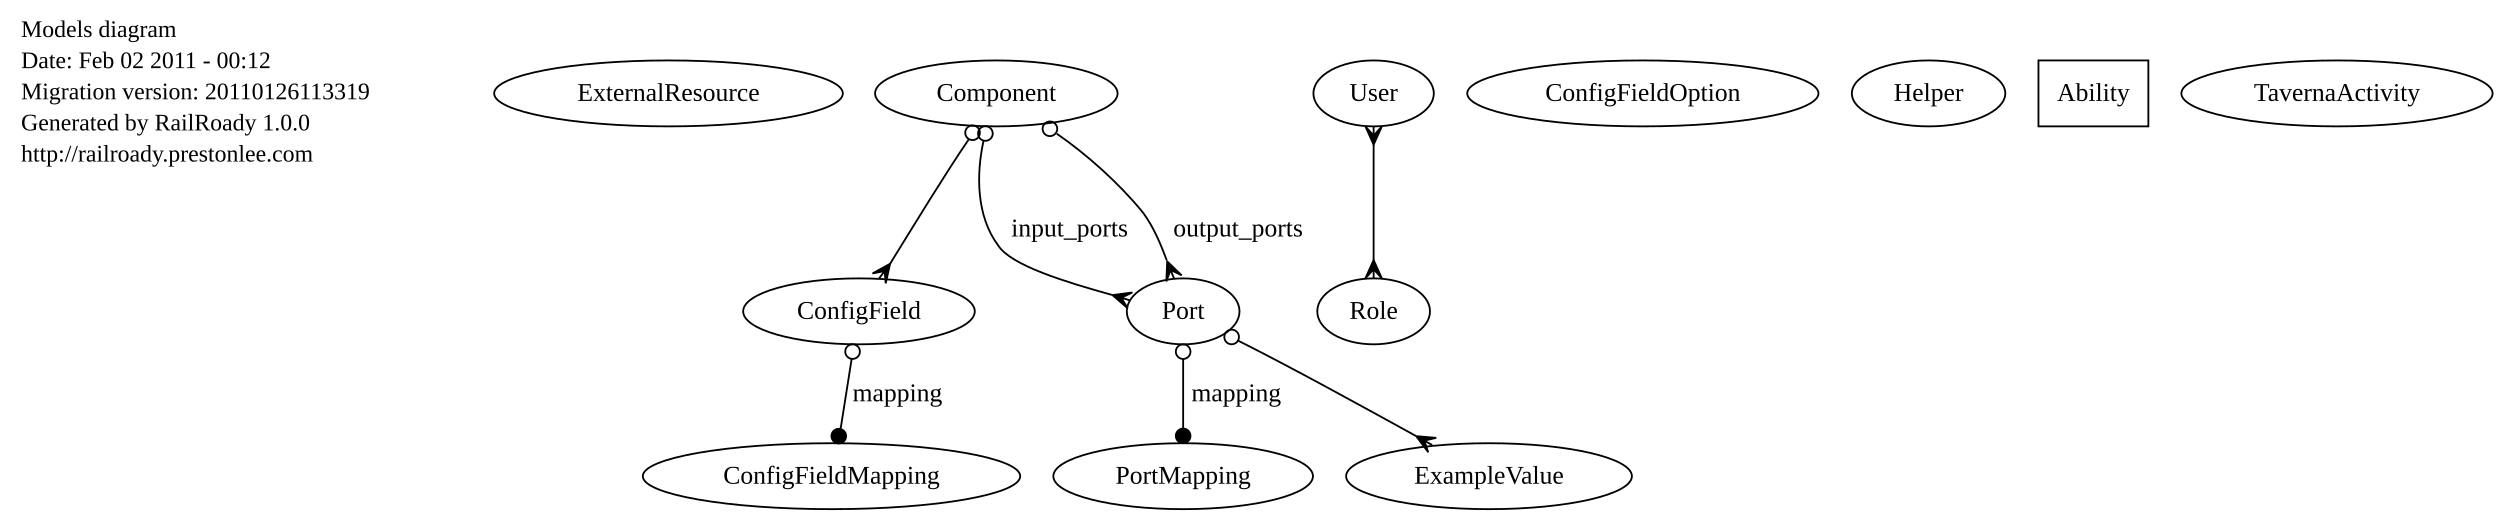
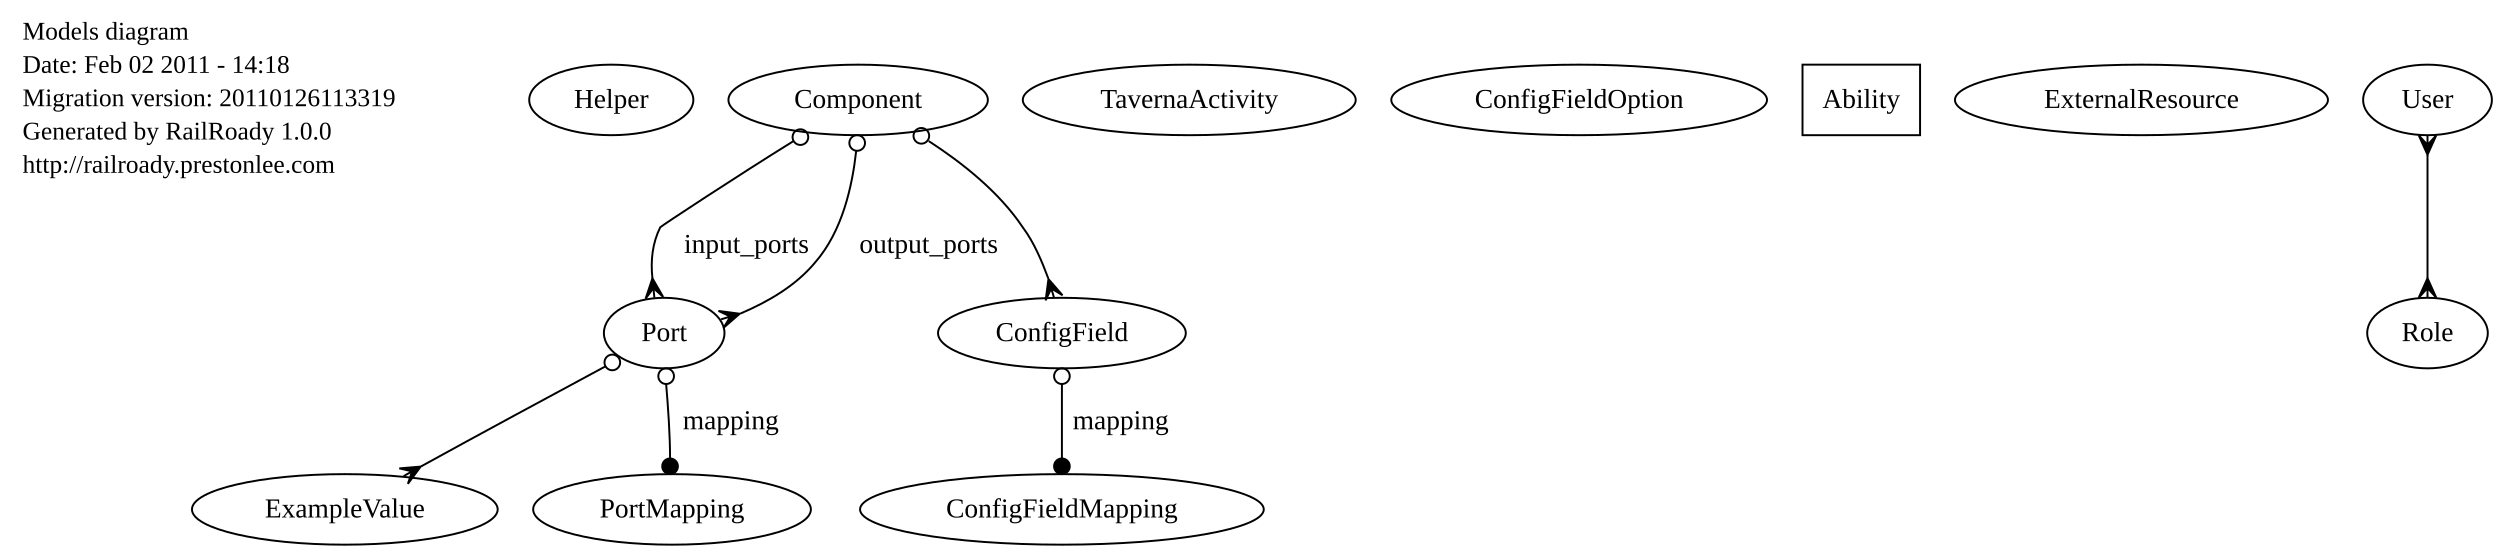
- <svg xmlns="http://www.w3.org/2000/svg" width="1365pt" height="282pt" viewBox="0.00 0.00 1365.00 282.00">
+ <svg xmlns="http://www.w3.org/2000/svg" width="1276pt" height="282pt" viewBox="0.00 0.00 1276.00 282.00">
  <g id="graph0" class="graph" transform="scale(1 1) rotate(0) translate(4 278)">
-     <polygon style="fill:white;stroke:white;" points="-4,4 -4,-278 1361,-278 1361,4 -4,4" />
+     <polygon style="fill:white;stroke:white;" points="-4,4 -4,-278 1272,-278 1272,4 -4,4" />
    <g id="node1" class="node">
      <text text-anchor="start" x="7.5" y="-257.8" style="font-family:Times New Roman;font-size:13.00;">Models diagram</text>
-       <text text-anchor="start" x="7.5" y="-240.8" style="font-family:Times New Roman;font-size:13.00;">Date: Feb 02 2011 - 00:12</text>
+       <text text-anchor="start" x="7.5" y="-240.8" style="font-family:Times New Roman;font-size:13.00;">Date: Feb 02 2011 - 14:18</text>
      <text text-anchor="start" x="7.5" y="-223.8" style="font-family:Times New Roman;font-size:13.00;">Migration version: 20110126113319</text>
      <text text-anchor="start" x="7.5" y="-206.8" style="font-family:Times New Roman;font-size:13.00;">Generated by RailRoady 1.0.0</text>
      <text text-anchor="start" x="7.5" y="-189.8" style="font-family:Times New Roman;font-size:13.00;">http://railroady.prestonlee.com</text>
    </g>
    <g id="node2" class="node">
-       <ellipse style="fill:none;stroke:black;" cx="361" cy="-227" rx="95.199" ry="18" />
-       <text text-anchor="middle" x="361" y="-222.9" style="font-family:Times New Roman;font-size:14.00;">ExternalResource</text>
+       <ellipse style="fill:none;stroke:black;" cx="308" cy="-227" rx="41.889" ry="18" />
+       <text text-anchor="middle" x="308" y="-222.9" style="font-family:Times New Roman;font-size:14.00;">Helper</text>
    </g>
    <g id="node3" class="node">
-       <ellipse style="fill:none;stroke:black;" cx="450" cy="-18" rx="103.037" ry="18" />
-       <text text-anchor="middle" x="450" y="-13.9" style="font-family:Times New Roman;font-size:14.00;">ConfigFieldMapping</text>
+       <ellipse style="fill:none;stroke:black;" cx="335" cy="-108" rx="30.773" ry="18" />
+       <text text-anchor="middle" x="335" y="-103.9" style="font-family:Times New Roman;font-size:14.00;">Port</text>
    </g>
    <g id="node4" class="node">
-       <ellipse style="fill:none;stroke:black;" cx="746" cy="-227" rx="32.856" ry="18" />
-       <text text-anchor="middle" x="746" y="-222.9" style="font-family:Times New Roman;font-size:14.00;">User</text>
+       <ellipse style="fill:none;stroke:black;" cx="172" cy="-18" rx="78.022" ry="18" />
+       <text text-anchor="middle" x="172" y="-13.9" style="font-family:Times New Roman;font-size:14.00;">ExampleValue</text>
+     </g>
+     <g id="edge2" class="edge">
+       <path style="fill:none;stroke:black;" d="M305,-91C279,-77 240,-56 211,-40" />
+       <ellipse style="fill:none;stroke:black;" cx="308.527" cy="-93.015" rx="4" ry="4" />
+       <polygon style="fill:black;stroke:black;" points="210.742,-39.856 204.185,-31.066 206.371,-37.428 202,-35 202,-35 202,-35 206.371,-37.428 199.815,-38.934 210.742,-39.856 210.742,-39.856" />
+     </g>
+     <g id="node9" class="node">
+       <ellipse style="fill:none;stroke:black;" cx="339" cy="-18" rx="70.878" ry="18" />
+       <text text-anchor="middle" x="339" y="-13.9" style="font-family:Times New Roman;font-size:14.00;">PortMapping</text>
+     </g>
+     <g id="edge4" class="edge">
+       <path style="fill:none;stroke:black;" d="M336,-82C337,-70 338,-56 338,-44" />
+       <ellipse style="fill:none;stroke:black;" cx="336" cy="-86" rx="4" ry="4" />
+       <ellipse style="fill:black;stroke:black;" cx="338" cy="-40" rx="4" ry="4" />
+       <text text-anchor="middle" x="369" y="-58.9" style="font-family:Times New Roman;font-size:14.00;">mapping</text>
+     </g>
+     <g id="node5" class="node">
+       <ellipse style="fill:none;stroke:black;" cx="603" cy="-227" rx="84.971" ry="18" />
+       <text text-anchor="middle" x="603" y="-222.9" style="font-family:Times New Roman;font-size:14.00;">TavernaActivity</text>
+     </g>
+     <g id="node6" class="node">
+       <ellipse style="fill:none;stroke:black;" cx="538" cy="-18" rx="103.037" ry="18" />
+       <text text-anchor="middle" x="538" y="-13.9" style="font-family:Times New Roman;font-size:14.00;">ConfigFieldMapping</text>
+     </g>
+     <g id="node7" class="node">
+       <ellipse style="fill:none;stroke:black;" cx="802" cy="-227" rx="95.894" ry="18" />
+       <text text-anchor="middle" x="802" y="-222.9" style="font-family:Times New Roman;font-size:14.00;">ConfigFieldOption</text>
+     </g>
+     <g id="node8" class="node">
+       <polygon style="fill:none;stroke:black;" points="976,-245 916,-245 916,-209 976,-209 976,-245" />
+       <text text-anchor="middle" x="946" y="-222.9" style="font-family:Times New Roman;font-size:14.00;">Ability</text>
+     </g>
+     <g id="node10" class="node">
+       <ellipse style="fill:none;stroke:black;" cx="1089" cy="-227" rx="95.199" ry="18" />
+       <text text-anchor="middle" x="1089" y="-222.9" style="font-family:Times New Roman;font-size:14.00;">ExternalResource</text>
+     </g>
+     <g id="node11" class="node">
+       <ellipse style="fill:none;stroke:black;" cx="538" cy="-108" rx="63.234" ry="18" />
+       <text text-anchor="middle" x="538" y="-103.9" style="font-family:Times New Roman;font-size:14.00;">ConfigField</text>
+     </g>
+     <g id="edge6" class="edge">
+       <path style="fill:none;stroke:black;" d="M538,-82C538,-70 538,-56 538,-44" />
+       <ellipse style="fill:none;stroke:black;" cx="538" cy="-86" rx="4" ry="4" />
+       <ellipse style="fill:black;stroke:black;" cx="538" cy="-40" rx="4" ry="4" />
+       <text text-anchor="middle" x="568" y="-58.9" style="font-family:Times New Roman;font-size:14.00;">mapping</text>
    </g>
    <g id="node12" class="node">
-       <ellipse style="fill:none;stroke:black;" cx="746" cy="-108" rx="30.773" ry="18" />
-       <text text-anchor="middle" x="746" y="-103.9" style="font-family:Times New Roman;font-size:14.00;">Role</text>
+       <ellipse style="fill:none;stroke:black;" cx="434" cy="-227" rx="66.207" ry="18" />
+       <text text-anchor="middle" x="434" y="-222.9" style="font-family:Times New Roman;font-size:14.00;">Component</text>
    </g>
-     <g id="edge2" class="edge">
-       <path style="fill:none;stroke:black;" d="M746,-199C746,-180 746,-155 746,-136" />
-       <polygon style="fill:black;stroke:black;" points="746,-199 741.5,-209 746,-204 746,-209 746,-209 746,-209 746,-204 750.5,-209 746,-199 746,-199" />
-       <polygon style="fill:black;stroke:black;" points="746,-136 750.5,-126 746,-131 746,-126 746,-126 746,-126 746,-131 741.5,-126 746,-136 746,-136" />
-     </g>
-     <g id="node5" class="node">
-       <ellipse style="fill:none;stroke:black;" cx="465" cy="-108" rx="63.234" ry="18" />
-       <text text-anchor="middle" x="465" y="-103.9" style="font-family:Times New Roman;font-size:14.00;">ConfigField</text>
-     </g>
-     <g id="edge4" class="edge">
-       <path style="fill:none;stroke:black;" d="M461,-82C459,-70 457,-56 455,-44" />
-       <ellipse style="fill:none;stroke:black;" cx="461.504" cy="-86.031" rx="4" ry="4" />
-       <ellipse style="fill:black;stroke:black;" cx="453.97" cy="-39.881" rx="4" ry="4" />
-       <text text-anchor="middle" x="486" y="-58.9" style="font-family:Times New Roman;font-size:14.00;">mapping</text>
-     </g>
-     <g id="node6" class="node">
-       <ellipse style="fill:none;stroke:black;" cx="540" cy="-227" rx="66.207" ry="18" />
-       <text text-anchor="middle" x="540" y="-222.9" style="font-family:Times New Roman;font-size:14.00;">Component</text>
+     <g id="edge8" class="edge">
+       <path style="fill:none;stroke:black;" d="M401,-206C372,-188 334,-163 333,-162 329,-154 328,-145 329,-136" />
+       <ellipse style="fill:none;stroke:black;" cx="404.527" cy="-208.015" rx="4" ry="4" />
+       <polygon style="fill:black;stroke:black;" points="329.005,-135.95 334.478,-126.448 329.502,-130.975 330,-126 330,-126 330,-126 329.502,-130.975 325.522,-125.552 329.005,-135.95 329.005,-135.95" />
+       <text text-anchor="middle" x="377" y="-148.9" style="font-family:Times New Roman;font-size:14.00;">input_ports</text>
    </g>
    <g id="edge10" class="edge">
-       <path style="fill:none;stroke:black;" d="M525,-202C512,-183 495,-155 482,-134" />
-       <ellipse style="fill:none;stroke:black;" cx="527.015" cy="-205.527" rx="4" ry="4" />
-       <polygon style="fill:black;stroke:black;" points="482,-134 479.6,-123.3 479,-130 476,-126 476,-126 476,-126 479,-130 472.4,-128.7 482,-134 482,-134" />
+       <path style="fill:none;stroke:black;" d="M433,-201C431,-183 426,-160 412,-144 402,-132 388,-124 374,-118" />
+       <ellipse style="fill:none;stroke:black;" cx="433.504" cy="-205.031" rx="4" ry="4" />
+       <polygon style="fill:black;stroke:black;" points="373.578,-117.874 365.293,-110.69 368.789,-116.437 364,-115 364,-115 364,-115 368.789,-116.437 362.707,-119.31 373.578,-117.874 373.578,-117.874" />
+       <text text-anchor="middle" x="470" y="-148.9" style="font-family:Times New Roman;font-size:14.00;">output_ports</text>
    </g>
-     <g id="node8" class="node">
-       <ellipse style="fill:none;stroke:black;" cx="642" cy="-108" rx="30.773" ry="18" />
-       <text text-anchor="middle" x="642" y="-103.9" style="font-family:Times New Roman;font-size:14.00;">Port</text>
+     <g id="edge12" class="edge">
+       <path style="fill:none;stroke:black;" d="M470,-206C487,-195 506,-180 518,-162 524,-154 528,-144 531,-136" />
+       <ellipse style="fill:none;stroke:black;" cx="466.255" cy="-208.675" rx="4" ry="4" />
+       <polygon style="fill:black;stroke:black;" points="531.126,-135.578 538.31,-127.293 532.563,-130.789 534,-126 534,-126 534,-126 532.563,-130.789 529.69,-124.707 531.126,-135.578 531.126,-135.578" />
    </g>
-     <g id="edge6" class="edge">
-       <path style="fill:none;stroke:black;" d="M533,-201C529,-183 529,-160 541,-144 548,-133 578,-124 603,-117" />
-       <ellipse style="fill:none;stroke:black;" cx="534.03" cy="-205.119" rx="4" ry="4" />
-       <polygon style="fill:black;stroke:black;" points="603.422,-116.874 614.293,-118.31 608.211,-115.437 613,-114 613,-114 613,-114 608.211,-115.437 611.707,-109.69 603.422,-116.874 603.422,-116.874" />
-       <text text-anchor="middle" x="580" y="-148.9" style="font-family:Times New Roman;font-size:14.00;">input_ports</text>
+     <g id="node13" class="node">
+       <ellipse style="fill:none;stroke:black;" cx="1235" cy="-227" rx="32.856" ry="18" />
+       <text text-anchor="middle" x="1235" y="-222.9" style="font-family:Times New Roman;font-size:14.00;">User</text>
    </g>
-     <g id="edge8" class="edge">
-       <path style="fill:none;stroke:black;" d="M573,-205C589,-194 607,-178 620,-162 626,-154 630,-144 633,-136" />
-       <ellipse style="fill:none;stroke:black;" cx="569.255" cy="-207.675" rx="4" ry="4" />
-       <polygon style="fill:black;stroke:black;" points="633.286,-135.285 641.178,-127.671 635.143,-130.642 637,-126 637,-126 637,-126 635.143,-130.642 632.822,-124.329 633.286,-135.285 633.286,-135.285" />
-       <text text-anchor="middle" x="672" y="-148.9" style="font-family:Times New Roman;font-size:14.00;">output_ports</text>
-     </g>
-     <g id="node7" class="node">
-       <ellipse style="fill:none;stroke:black;" cx="893" cy="-227" rx="95.894" ry="18" />
-       <text text-anchor="middle" x="893" y="-222.9" style="font-family:Times New Roman;font-size:14.00;">ConfigFieldOption</text>
-     </g>
-     <g id="node10" class="node">
-       <ellipse style="fill:none;stroke:black;" cx="642" cy="-18" rx="70.878" ry="18" />
-       <text text-anchor="middle" x="642" y="-13.9" style="font-family:Times New Roman;font-size:14.00;">PortMapping</text>
+     <g id="node14" class="node">
+       <ellipse style="fill:none;stroke:black;" cx="1235" cy="-108" rx="30.773" ry="18" />
+       <text text-anchor="middle" x="1235" y="-103.9" style="font-family:Times New Roman;font-size:14.00;">Role</text>
    </g>
    <g id="edge14" class="edge">
-       <path style="fill:none;stroke:black;" d="M642,-82C642,-70 642,-56 642,-44" />
-       <ellipse style="fill:none;stroke:black;" cx="642" cy="-86" rx="4" ry="4" />
-       <ellipse style="fill:black;stroke:black;" cx="642" cy="-40" rx="4" ry="4" />
-       <text text-anchor="middle" x="671" y="-58.9" style="font-family:Times New Roman;font-size:14.00;">mapping</text>
-     </g>
-     <g id="node14" class="node">
-       <ellipse style="fill:none;stroke:black;" cx="809" cy="-18" rx="78.022" ry="18" />
-       <text text-anchor="middle" x="809" y="-13.9" style="font-family:Times New Roman;font-size:14.00;">ExampleValue</text>
-     </g>
-     <g id="edge12" class="edge">
-       <path style="fill:none;stroke:black;" d="M672,-92C700,-78 740,-56 769,-40" />
-       <ellipse style="fill:none;stroke:black;" cx="668.473" cy="-94.015" rx="4" ry="4" />
-       <polygon style="fill:black;stroke:black;" points="769.258,-39.856 780.185,-38.934 773.629,-37.428 778,-35 778,-35 778,-35 773.629,-37.428 775.815,-31.066 769.258,-39.856 769.258,-39.856" />
-     </g>
-     <g id="node9" class="node">
-       <ellipse style="fill:none;stroke:black;" cx="1049" cy="-227" rx="41.889" ry="18" />
-       <text text-anchor="middle" x="1049" y="-222.9" style="font-family:Times New Roman;font-size:14.00;">Helper</text>
-     </g>
-     <g id="node11" class="node">
-       <polygon style="fill:none;stroke:black;" points="1169,-245 1109,-245 1109,-209 1169,-209 1169,-245" />
-       <text text-anchor="middle" x="1139" y="-222.9" style="font-family:Times New Roman;font-size:14.00;">Ability</text>
-     </g>
-     <g id="node13" class="node">
-       <ellipse style="fill:none;stroke:black;" cx="1272" cy="-227" rx="84.971" ry="18" />
-       <text text-anchor="middle" x="1272" y="-222.9" style="font-family:Times New Roman;font-size:14.00;">TavernaActivity</text>
+       <path style="fill:none;stroke:black;" d="M1235,-199C1235,-180 1235,-155 1235,-136" />
+       <polygon style="fill:black;stroke:black;" points="1235,-199 1230.5,-209 1235,-204 1235,-209 1235,-209 1235,-209 1235,-204 1239.5,-209 1235,-199 1235,-199" />
+       <polygon style="fill:black;stroke:black;" points="1235,-136 1239.5,-126 1235,-131 1235,-126 1235,-126 1235,-126 1235,-131 1230.5,-126 1235,-136 1235,-136" />
    </g>
  </g>
</svg>
